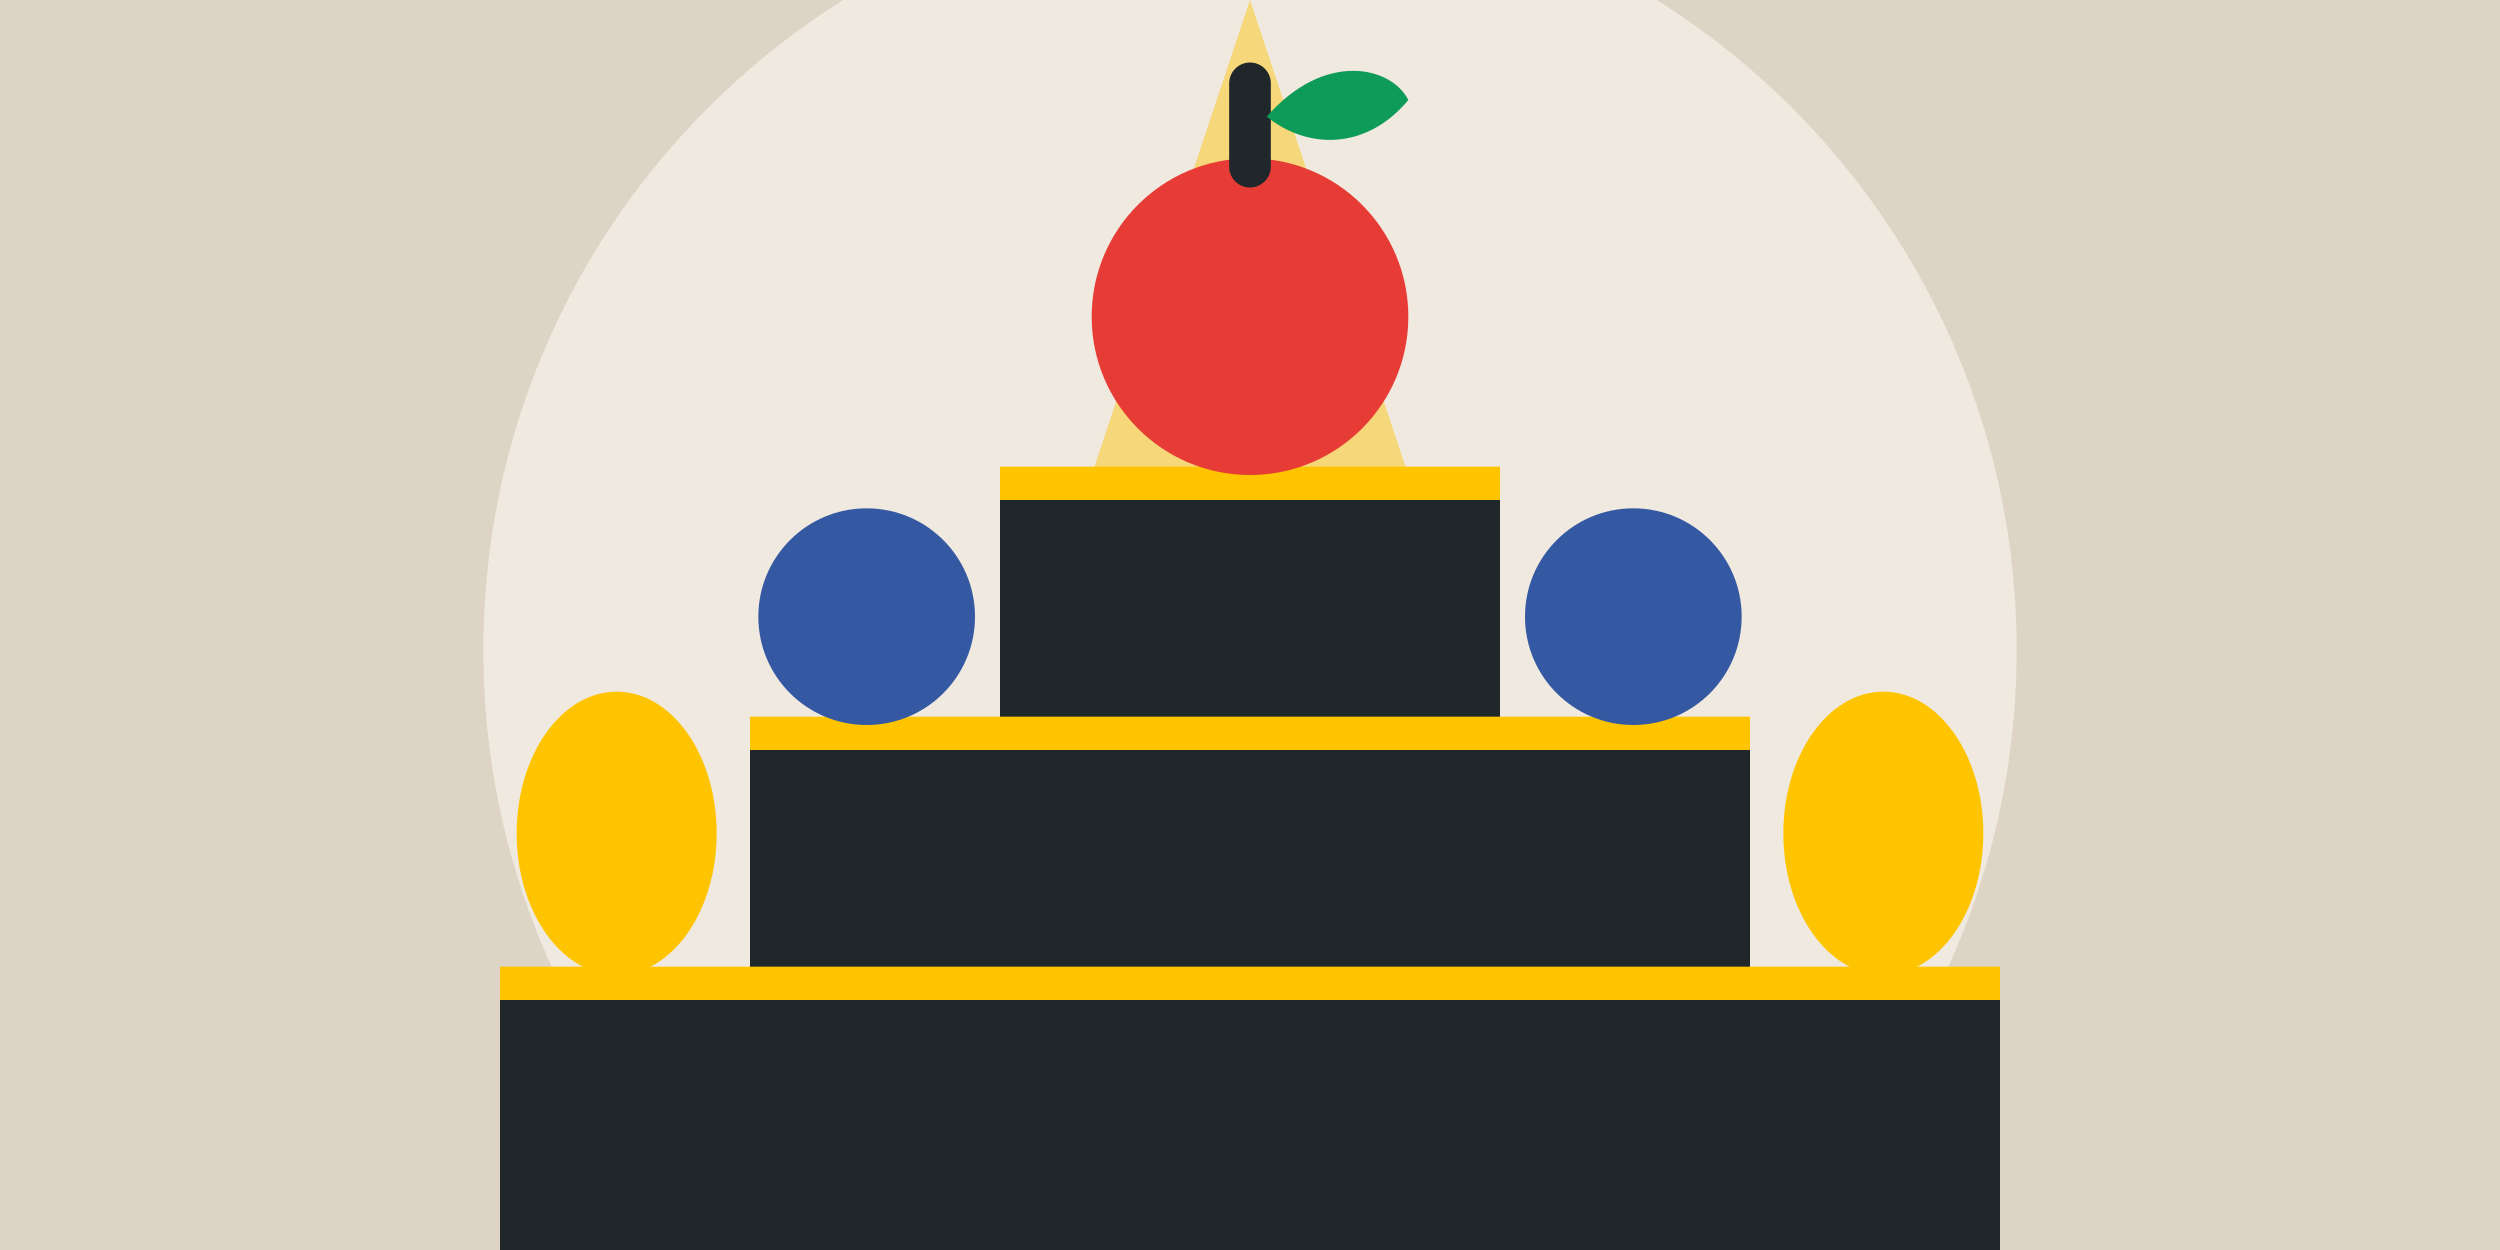
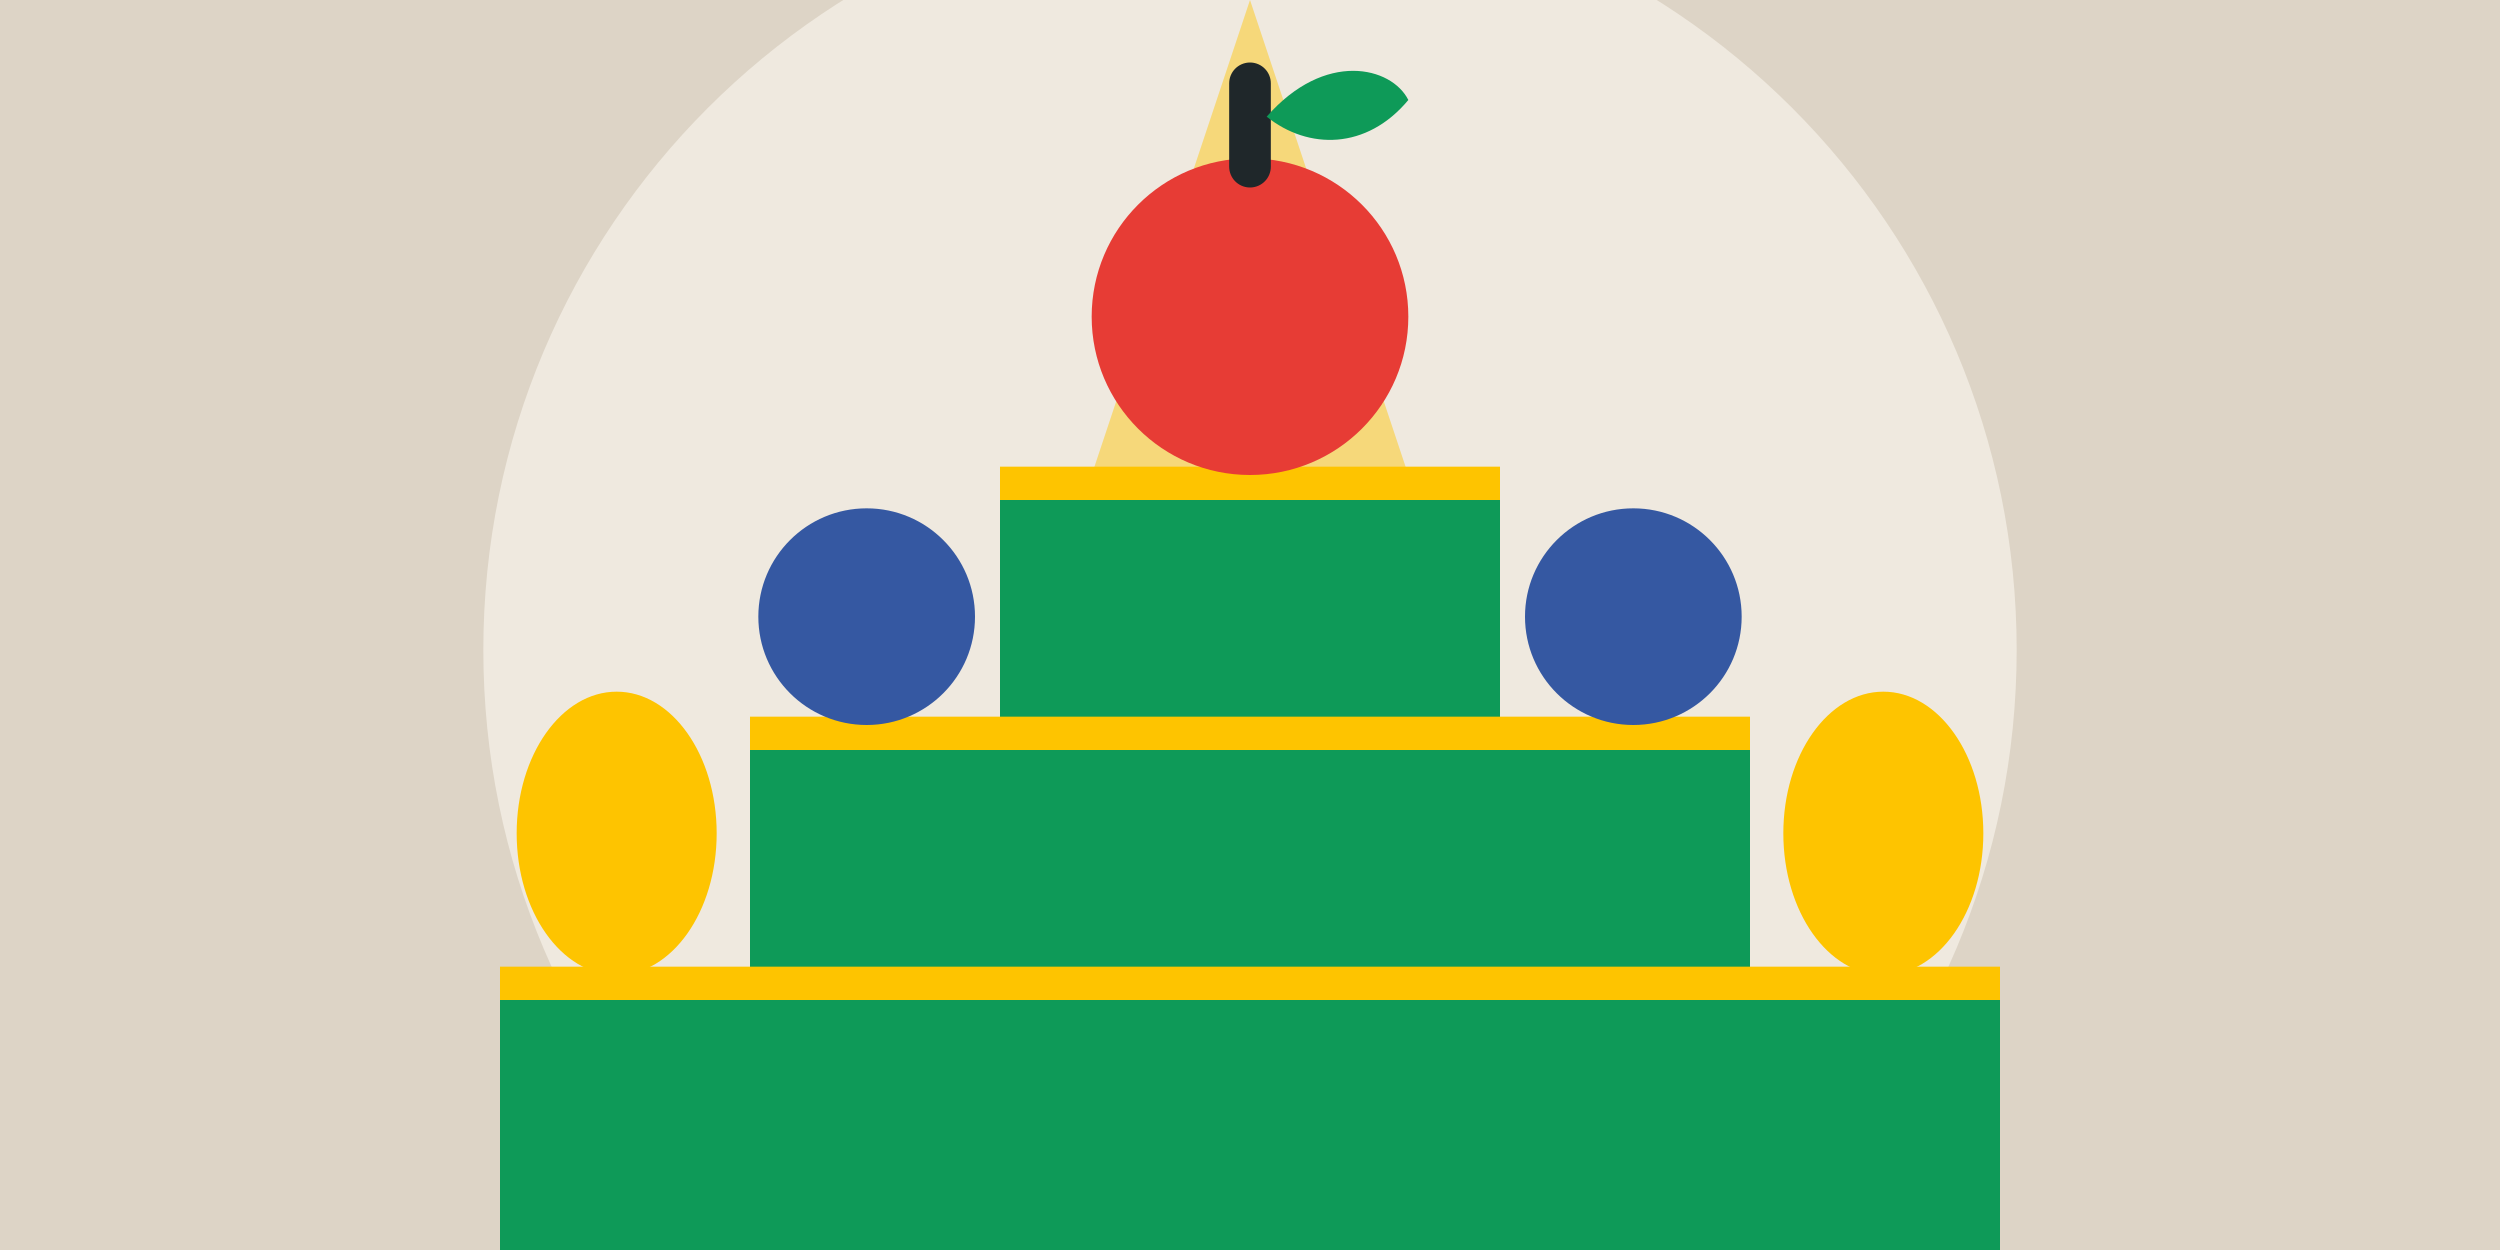
<svg xmlns="http://www.w3.org/2000/svg" viewBox="0 0 300 150">
  <rect width="300" height="150" fill="#ddd4c6" />
  <circle cx="150" cy="78" r="92" fill="#efe9df" />
  <path d="M150 0L100 150h100z" fill="#fec400" opacity=".45" />
-   <rect x="60" y="118" width="180" height="32" fill="#1f272a" />
-   <rect x="90" y="88" width="120" height="30" fill="#1f272a" />
-   <rect x="120" y="58" width="60" height="30" fill="#1f272a" />
+   <rect x="60" y="118" width="180" height="32" fill="#0e9a58" />
+   <rect x="90" y="88" width="120" height="30" fill="#0e9a58" />
+   <rect x="120" y="58" width="60" height="30" fill="#0e9a58" />
  <path d="M60 118h180M90 88h120M120 58h60" stroke="#fec400" stroke-width="4" />
  <circle cx="150" cy="38" r="19" fill="#e73c35" />
  <path d="M150 20V10" stroke="#1f272a" stroke-width="5" stroke-linecap="round" />
  <path d="M152 14c7-8 15-6 17-2-5 6-12 6-17 2z" fill="#0e9a58" />
  <circle cx="104" cy="74" r="13" fill="#3558a2" />
  <circle cx="196" cy="74" r="13" fill="#3558a2" />
  <ellipse cx="74" cy="100" rx="12" ry="17" fill="#fec400" />
  <ellipse cx="226" cy="100" rx="12" ry="17" fill="#fec400" />
</svg>
